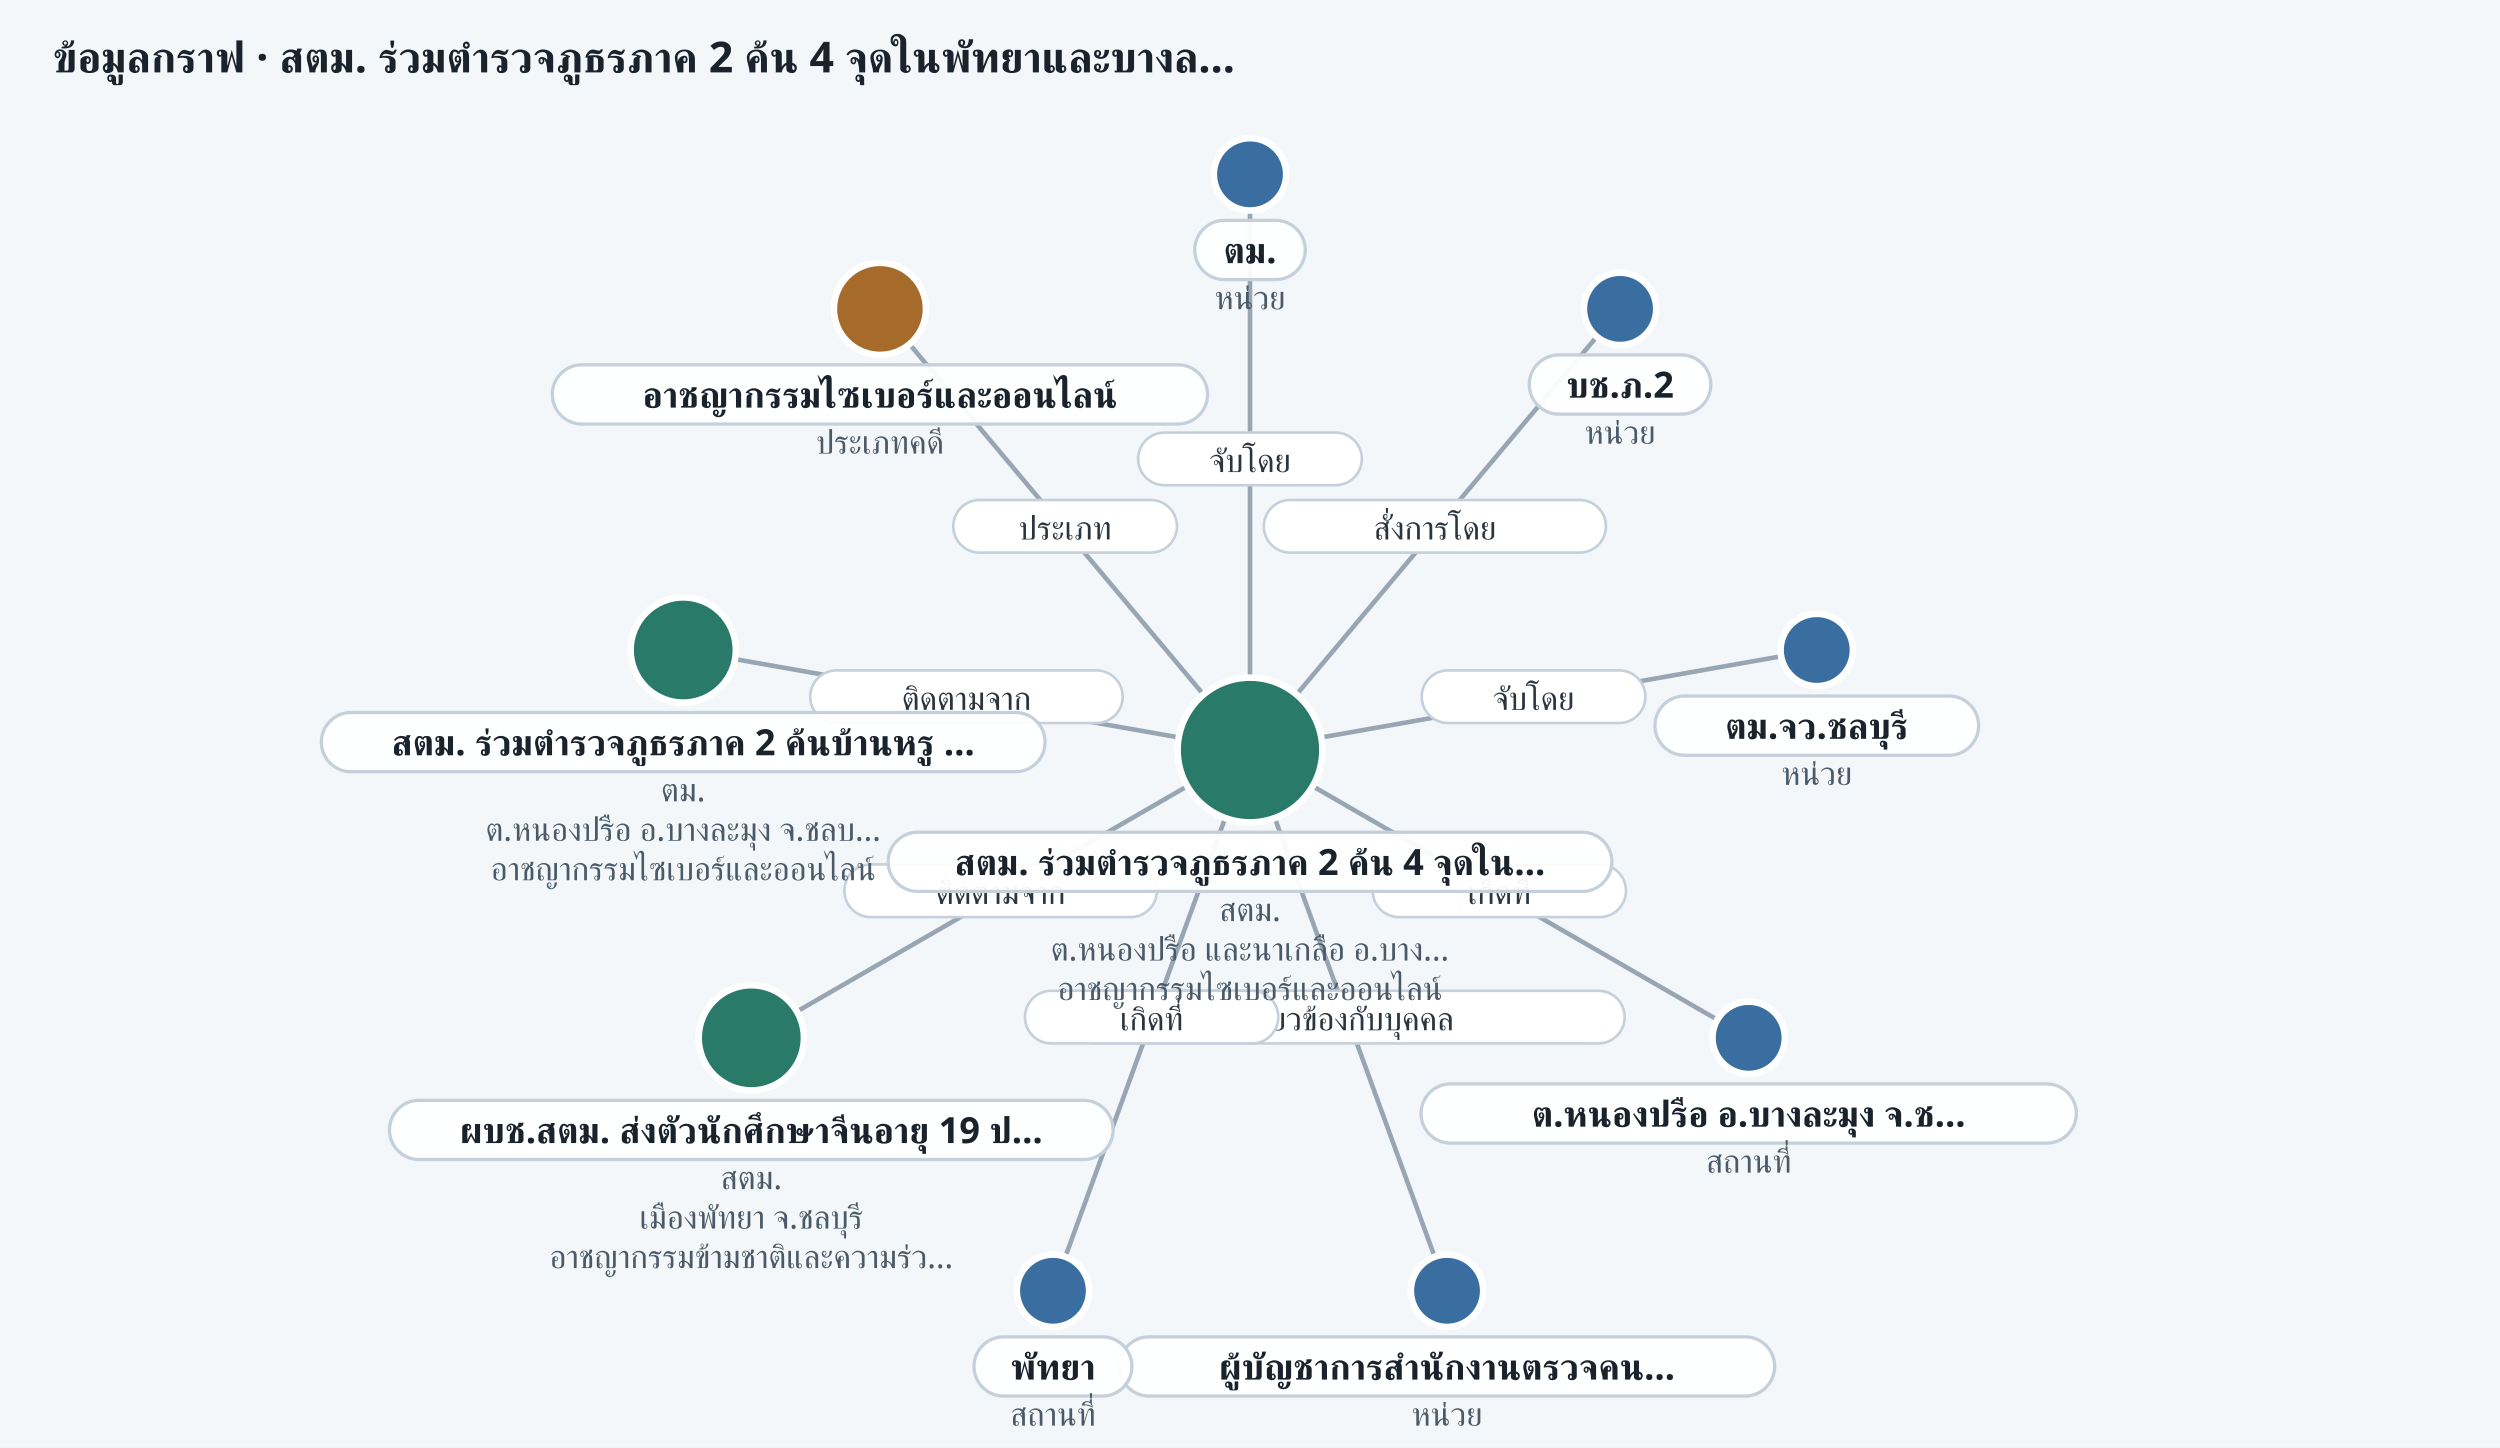
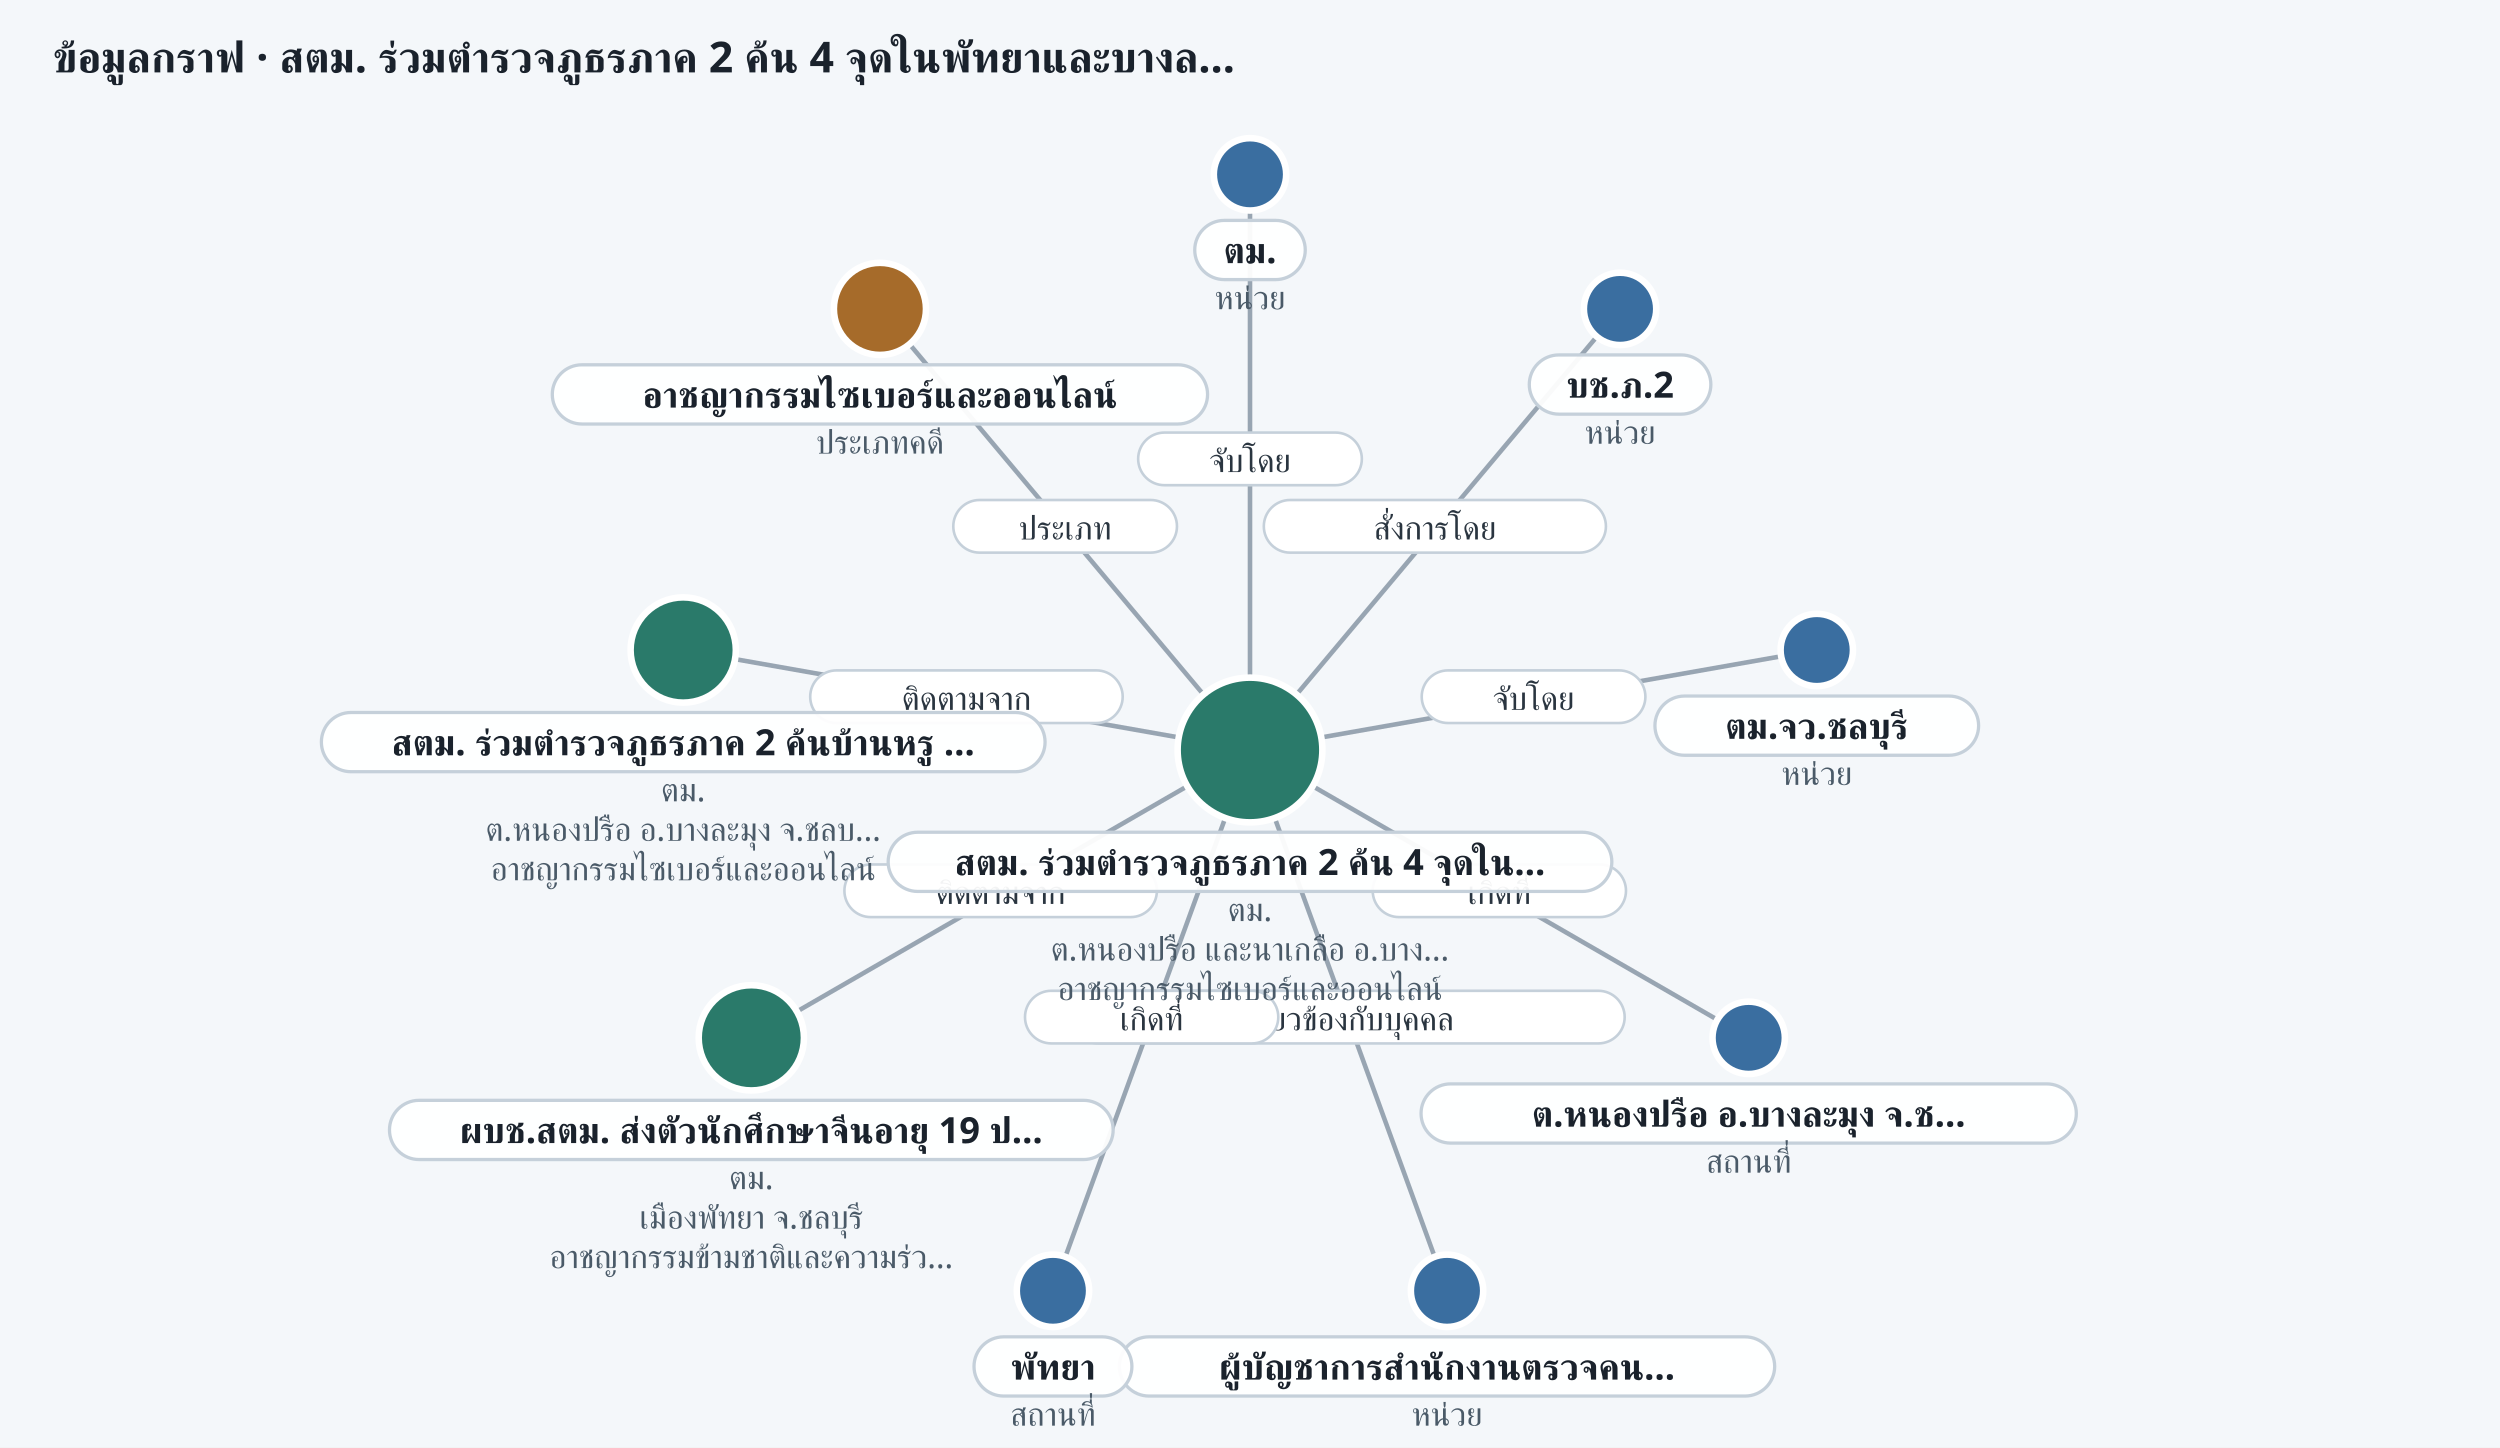
<svg xmlns="http://www.w3.org/2000/svg" width="760" height="440" viewBox="0 0 760 440" role="img" aria-label="ego graph 20261118-cyber-05">
  <rect width="100%" height="100%" fill="#f4f7fa" />
  <text x="16" y="22" font-size="13" font-weight="700" fill="#1a222c" font-family="Sarabun, Anuphan, sans-serif">ข้อมูลกราฟ · สตม. ร่วมตำรวจภูธรภาค 2 ค้น 4 จุดในพัทยาและบางล…</text>
  <line x1="380.0" y1="228.0" x2="380.0" y2="53.0" stroke="#7a8a9a" stroke-width="1.4" opacity="0.75" />
  <rect x="346.0" y="131.5" width="68.0" height="16" rx="8" fill="#fff" stroke="#c5d0da" stroke-width="0.8" />
  <text x="380.0" y="143.5" text-anchor="middle" font-size="10" fill="#2a3540" font-family="Sarabun, Anuphan, sans-serif">จับโดย</text>
  <line x1="380.0" y1="228.0" x2="492.5" y2="93.9" stroke="#7a8a9a" stroke-width="1.4" opacity="0.75" />
  <rect x="384.2" y="152.0" width="104.0" height="16" rx="8" fill="#fff" stroke="#c5d0da" stroke-width="0.8" />
  <text x="436.2" y="164.0" text-anchor="middle" font-size="10" fill="#2a3540" font-family="Sarabun, Anuphan, sans-serif">สั่งการโดย</text>
  <line x1="380.0" y1="228.0" x2="552.3" y2="197.6" stroke="#7a8a9a" stroke-width="1.4" opacity="0.75" />
  <rect x="432.2" y="203.8" width="68.0" height="16" rx="8" fill="#fff" stroke="#c5d0da" stroke-width="0.8" />
  <text x="466.2" y="215.8" text-anchor="middle" font-size="10" fill="#2a3540" font-family="Sarabun, Anuphan, sans-serif">จับโดย</text>
  <line x1="380.0" y1="228.0" x2="531.6" y2="315.5" stroke="#7a8a9a" stroke-width="1.4" opacity="0.75" />
  <rect x="417.3" y="262.8" width="77.0" height="16" rx="8" fill="#fff" stroke="#c5d0da" stroke-width="0.8" />
  <text x="455.8" y="274.8" text-anchor="middle" font-size="10" fill="#2a3540" font-family="Sarabun, Anuphan, sans-serif">เกิดที่</text>
  <line x1="380.0" y1="228.0" x2="439.9" y2="392.4" stroke="#7a8a9a" stroke-width="1.4" opacity="0.75" />
  <rect x="325.9" y="301.2" width="168.0" height="16" rx="8" fill="#fff" stroke="#c5d0da" stroke-width="0.8" />
  <text x="409.9" y="313.2" text-anchor="middle" font-size="10" fill="#2a3540" font-family="Sarabun, Anuphan, sans-serif">เกี่ยวข้องกับบุคคล</text>
  <line x1="380.0" y1="228.0" x2="320.1" y2="392.4" stroke="#7a8a9a" stroke-width="1.4" opacity="0.75" />
  <rect x="311.6" y="301.2" width="77.0" height="16" rx="8" fill="#fff" stroke="#c5d0da" stroke-width="0.8" />
  <text x="350.1" y="313.2" text-anchor="middle" font-size="10" fill="#2a3540" font-family="Sarabun, Anuphan, sans-serif">เกิดที่</text>
  <line x1="380.0" y1="228.0" x2="228.4" y2="315.5" stroke="#7a8a9a" stroke-width="1.4" opacity="0.75" />
  <rect x="256.7" y="262.8" width="95.0" height="16" rx="8" fill="#fff" stroke="#c5d0da" stroke-width="0.8" />
  <text x="304.2" y="274.8" text-anchor="middle" font-size="10" fill="#2a3540" font-family="Sarabun, Anuphan, sans-serif">ติดตามจาก</text>
  <line x1="380.0" y1="228.0" x2="207.7" y2="197.6" stroke="#7a8a9a" stroke-width="1.4" opacity="0.75" />
  <rect x="246.3" y="203.8" width="95.0" height="16" rx="8" fill="#fff" stroke="#c5d0da" stroke-width="0.8" />
  <text x="293.8" y="215.8" text-anchor="middle" font-size="10" fill="#2a3540" font-family="Sarabun, Anuphan, sans-serif">ติดตามจาก</text>
  <line x1="380.0" y1="228.0" x2="267.5" y2="93.9" stroke="#7a8a9a" stroke-width="1.4" opacity="0.75" />
  <rect x="289.8" y="152.0" width="68.0" height="16" rx="8" fill="#fff" stroke="#c5d0da" stroke-width="0.8" />
  <text x="323.8" y="164.0" text-anchor="middle" font-size="10" fill="#2a3540" font-family="Sarabun, Anuphan, sans-serif">ประเภท</text>
  <circle cx="380.0" cy="228.0" r="22" fill="#2a7a6a" stroke="#fff" stroke-width="2" />
  <rect x="270.0" y="253.0" width="220.0" height="18" rx="9" fill="rgba(255,255,255,0.94)" stroke="#c5d0da" />
  <text x="380.0" y="266.0" text-anchor="middle" font-size="11" font-weight="600" fill="#1a222c" font-family="Sarabun, Anuphan, sans-serif">สตม. ร่วมตำรวจภูธรภาค 2 ค้น 4 จุดใน…</text>
-   <text x="380.0" y="280.0" text-anchor="middle" font-size="10" fill="#4a5a68" font-family="Sarabun, Anuphan, sans-serif">สตม.</text>
+   <text x="380.0" y="280.0" text-anchor="middle" font-size="10" fill="#4a5a68" font-family="Sarabun, Anuphan, sans-serif">ตม.</text>
  <text x="380.0" y="292.0" text-anchor="middle" font-size="10" fill="#4a5a68" font-family="Sarabun, Anuphan, sans-serif">ต.หนองปรือ และนาเกลือ อ.บาง…</text>
  <text x="380.0" y="304.0" text-anchor="middle" font-size="10" fill="#4a5a68" font-family="Sarabun, Anuphan, sans-serif">อาชญากรรมไซเบอร์และออนไลน์</text>
  <circle cx="380.0" cy="53.0" r="11" fill="#3a6ea0" stroke="#fff" stroke-width="2" />
  <rect x="363.2" y="67.0" width="33.6" height="18" rx="9" fill="rgba(255,255,255,0.94)" stroke="#c5d0da" />
  <text x="380.0" y="80.0" text-anchor="middle" font-size="11" font-weight="600" fill="#1a222c" font-family="Sarabun, Anuphan, sans-serif">ตม.</text>
  <text x="380.0" y="94.0" text-anchor="middle" font-size="10" fill="#4a5a68" font-family="Sarabun, Anuphan, sans-serif">หน่วย</text>
  <circle cx="492.5" cy="93.9" r="11" fill="#3a6ea0" stroke="#fff" stroke-width="2" />
  <rect x="464.9" y="107.9" width="55.2" height="18" rx="9" fill="rgba(255,255,255,0.94)" stroke="#c5d0da" />
  <text x="492.5" y="120.9" text-anchor="middle" font-size="11" font-weight="600" fill="#1a222c" font-family="Sarabun, Anuphan, sans-serif">บช.ภ.2</text>
  <text x="492.5" y="134.9" text-anchor="middle" font-size="10" fill="#4a5a68" font-family="Sarabun, Anuphan, sans-serif">หน่วย</text>
  <circle cx="552.3" cy="197.6" r="11" fill="#3a6ea0" stroke="#fff" stroke-width="2" />
  <rect x="503.1" y="211.6" width="98.4" height="18" rx="9" fill="rgba(255,255,255,0.94)" stroke="#c5d0da" />
  <text x="552.3" y="224.6" text-anchor="middle" font-size="11" font-weight="600" fill="#1a222c" font-family="Sarabun, Anuphan, sans-serif">ตม.จว.ชลบุรี</text>
  <text x="552.3" y="238.6" text-anchor="middle" font-size="10" fill="#4a5a68" font-family="Sarabun, Anuphan, sans-serif">หน่วย</text>
  <circle cx="531.6" cy="315.5" r="11" fill="#3a6ea0" stroke="#fff" stroke-width="2" />
  <rect x="432.0" y="329.5" width="199.2" height="18" rx="9" fill="rgba(255,255,255,0.94)" stroke="#c5d0da" />
  <text x="531.6" y="342.5" text-anchor="middle" font-size="11" font-weight="600" fill="#1a222c" font-family="Sarabun, Anuphan, sans-serif">ต.หนองปรือ อ.บางละมุง จ.ช…</text>
  <text x="531.6" y="356.5" text-anchor="middle" font-size="10" fill="#4a5a68" font-family="Sarabun, Anuphan, sans-serif">สถานที่</text>
  <circle cx="439.9" cy="392.4" r="11" fill="#3a6ea0" stroke="#fff" stroke-width="2" />
  <rect x="340.3" y="406.4" width="199.2" height="18" rx="9" fill="rgba(255,255,255,0.94)" stroke="#c5d0da" />
  <text x="439.9" y="419.4" text-anchor="middle" font-size="11" font-weight="600" fill="#1a222c" font-family="Sarabun, Anuphan, sans-serif">ผู้บัญชาการสำนักงานตรวจคน…</text>
  <text x="439.9" y="433.4" text-anchor="middle" font-size="10" fill="#4a5a68" font-family="Sarabun, Anuphan, sans-serif">หน่วย</text>
  <circle cx="320.1" cy="392.4" r="11" fill="#3a6ea0" stroke="#fff" stroke-width="2" />
  <rect x="296.1" y="406.4" width="48.0" height="18" rx="9" fill="rgba(255,255,255,0.94)" stroke="#c5d0da" />
  <text x="320.1" y="419.4" text-anchor="middle" font-size="11" font-weight="600" fill="#1a222c" font-family="Sarabun, Anuphan, sans-serif">พัทยา</text>
  <text x="320.1" y="433.4" text-anchor="middle" font-size="10" fill="#4a5a68" font-family="Sarabun, Anuphan, sans-serif">สถานที่</text>
  <circle cx="228.4" cy="315.5" r="16" fill="#2a7a6a" stroke="#fff" stroke-width="2" />
  <rect x="118.4" y="334.5" width="220.0" height="18" rx="9" fill="rgba(255,255,255,0.94)" stroke="#c5d0da" />
  <text x="228.4" y="347.5" text-anchor="middle" font-size="11" font-weight="600" fill="#1a222c" font-family="Sarabun, Anuphan, sans-serif">ผบช.สตม. ส่งตัวนักศึกษาจีนอายุ 19 ป…</text>
-   <text x="228.4" y="361.5" text-anchor="middle" font-size="10" fill="#4a5a68" font-family="Sarabun, Anuphan, sans-serif">สตม.</text>
+   <text x="228.4" y="361.5" text-anchor="middle" font-size="10" fill="#4a5a68" font-family="Sarabun, Anuphan, sans-serif">ตม.</text>
  <text x="228.4" y="373.5" text-anchor="middle" font-size="10" fill="#4a5a68" font-family="Sarabun, Anuphan, sans-serif">เมืองพัทยา จ.ชลบุรี</text>
  <text x="228.4" y="385.5" text-anchor="middle" font-size="10" fill="#4a5a68" font-family="Sarabun, Anuphan, sans-serif">อาชญากรรมข้ามชาติและความร่ว…</text>
  <circle cx="207.7" cy="197.6" r="16" fill="#2a7a6a" stroke="#fff" stroke-width="2" />
  <rect x="97.7" y="216.6" width="220.0" height="18" rx="9" fill="rgba(255,255,255,0.94)" stroke="#c5d0da" />
  <text x="207.7" y="229.6" text-anchor="middle" font-size="11" font-weight="600" fill="#1a222c" font-family="Sarabun, Anuphan, sans-serif">สตม. ร่วมตำรวจภูธรภาค 2 ค้นบ้านหรู …</text>
  <text x="207.7" y="243.6" text-anchor="middle" font-size="10" fill="#4a5a68" font-family="Sarabun, Anuphan, sans-serif">ตม.</text>
  <text x="207.7" y="255.6" text-anchor="middle" font-size="10" fill="#4a5a68" font-family="Sarabun, Anuphan, sans-serif">ต.หนองปรือ อ.บางละมุง จ.ชลบ…</text>
  <text x="207.7" y="267.6" text-anchor="middle" font-size="10" fill="#4a5a68" font-family="Sarabun, Anuphan, sans-serif">อาชญากรรมไซเบอร์และออนไลน์</text>
  <circle cx="267.5" cy="93.9" r="14" fill="#a66b2a" stroke="#fff" stroke-width="2" />
  <rect x="167.9" y="110.9" width="199.2" height="18" rx="9" fill="rgba(255,255,255,0.94)" stroke="#c5d0da" />
  <text x="267.5" y="123.9" text-anchor="middle" font-size="11" font-weight="600" fill="#1a222c" font-family="Sarabun, Anuphan, sans-serif">อาชญากรรมไซเบอร์และออนไลน์</text>
  <text x="267.5" y="137.9" text-anchor="middle" font-size="10" fill="#4a5a68" font-family="Sarabun, Anuphan, sans-serif">ประเภทคดี</text>
</svg>
